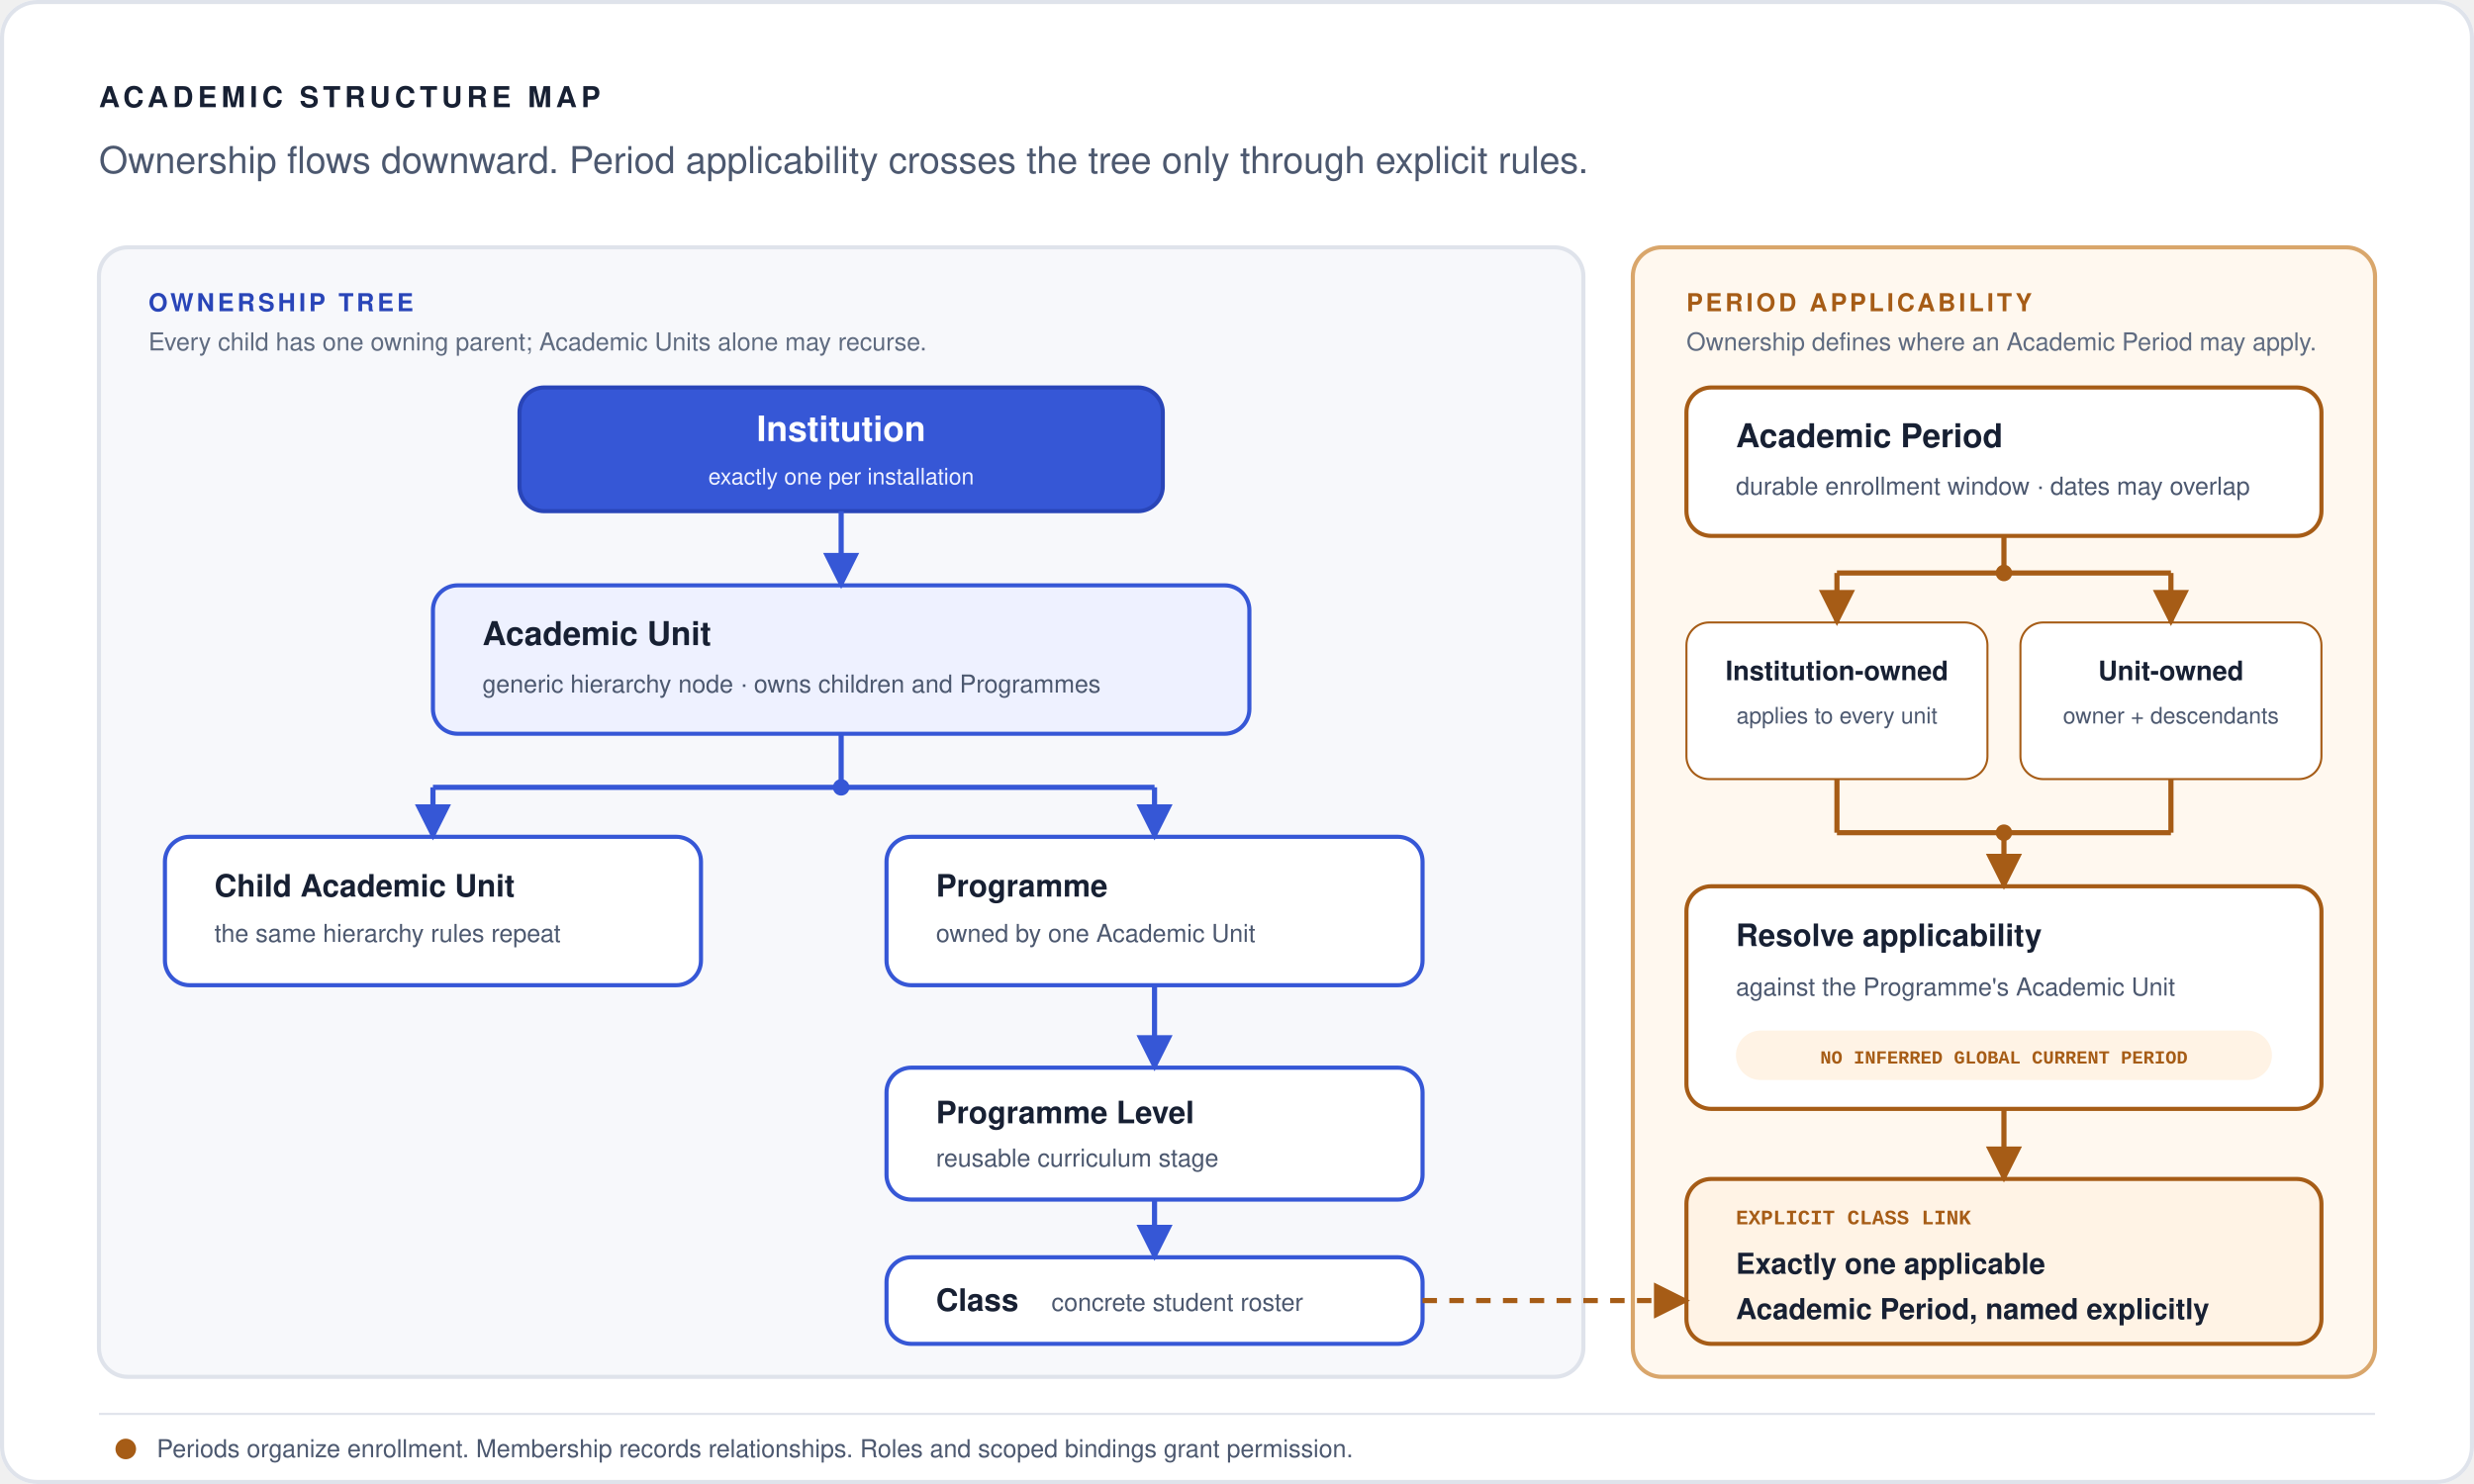
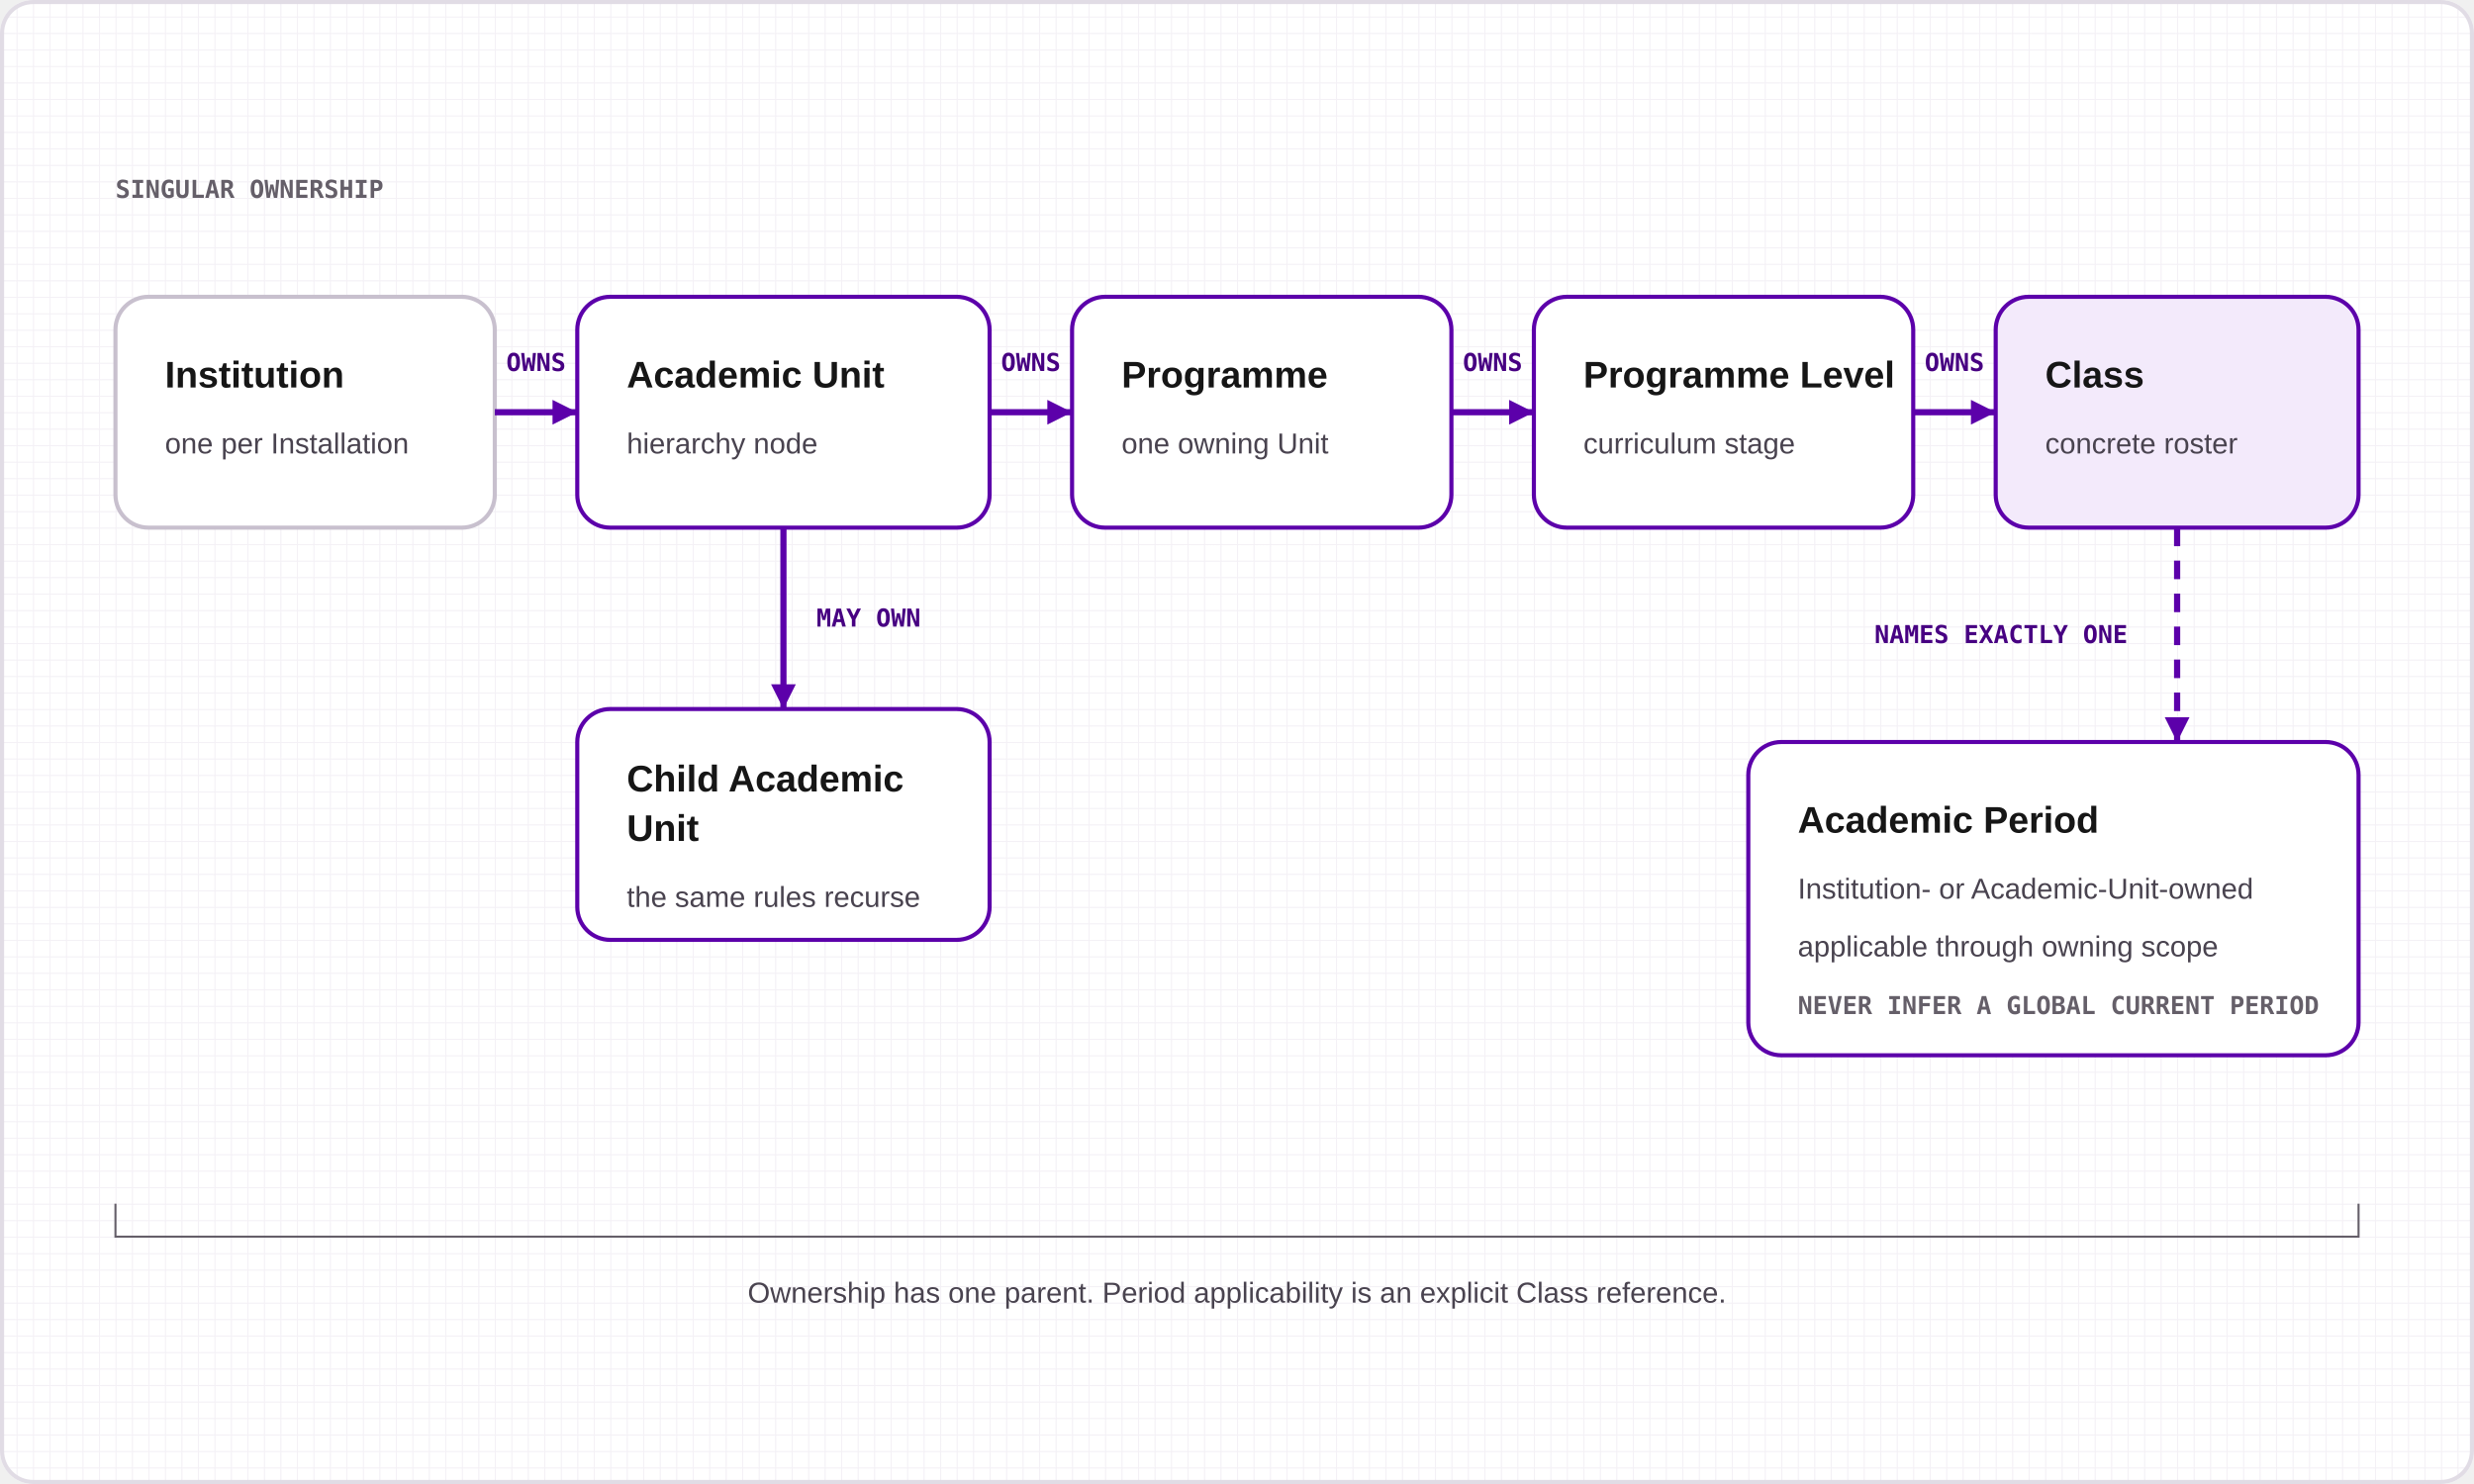
<svg xmlns="http://www.w3.org/2000/svg" width="1200" height="720" viewBox="0 0 1200 720" role="img" aria-labelledby="title description">
  <defs>
-     <marker id="arrow-cobalt" viewBox="0 0 10 10" refX="9" refY="5" markerWidth="7" markerHeight="7" orient="auto-start-reverse">
-       <path d="M 0 0 L 10 5 L 0 10 z" fill="#3657d6" />
-     </marker>
-     <marker id="arrow-amber" viewBox="0 0 10 10" refX="9" refY="5" markerWidth="7" markerHeight="7" orient="auto-start-reverse">
-       <path d="M 0 0 L 10 5 L 0 10 z" fill="#a65c16" />
+     <pattern id="grid" width="8" height="8" patternUnits="userSpaceOnUse">
+       <path d="M 8 0 H 0 V 8" fill="none" stroke="#f4f1f6" stroke-width="1" />
+     </pattern>
+     <marker id="arrow-primary" viewBox="0 0 12 12" refX="12" refY="6" markerWidth="12" markerHeight="12" orient="auto" markerUnits="userSpaceOnUse">
+       <path d="M 0 0 L 12 6 L 0 12 Z" fill="#5c00aa" />
    </marker>
  </defs>
-   <rect width="1200" height="720" rx="18" fill="#ffffff" />
-   <rect x="1" y="1" width="1198" height="718" rx="17" fill="none" stroke="#dfe3eb" stroke-width="2" />
-   <text x="48" y="52" fill="#172033" font-family="Avenir Next, Segoe UI, Helvetica, Arial, sans-serif" font-size="14" font-weight="750" letter-spacing="2.1">ACADEMIC STRUCTURE MAP</text>
-   <text x="48" y="84" fill="#4c586f" font-family="Avenir Next, Segoe UI, Helvetica, Arial, sans-serif" font-size="18">Ownership flows downward. Period applicability crosses the tree only through explicit rules.</text>
-   <rect x="48" y="120" width="720" height="548" rx="14" fill="#f7f8fb" stroke="#dfe3eb" stroke-width="2" />
-   <text x="72" y="151" fill="#2945b8" font-family="Avenir Next, Segoe UI, Helvetica, Arial, sans-serif" font-size="12" font-weight="800" letter-spacing="1.5">OWNERSHIP TREE</text>
-   <text x="72" y="170" fill="#5f6b80" font-family="Avenir Next, Segoe UI, Helvetica, Arial, sans-serif" font-size="12">Every child has one owning parent; Academic Units alone may recurse.</text>
-   <rect x="252" y="188" width="312" height="60" rx="12" fill="#3657d6" stroke="#2945b8" stroke-width="2" />
-   <text x="408" y="214" text-anchor="middle" fill="#ffffff" font-family="Avenir Next, Segoe UI, Helvetica, Arial, sans-serif" font-size="17" font-weight="800">Institution</text>
-   <text x="408" y="235" text-anchor="middle" fill="#eef1ff" font-family="Avenir Next, Segoe UI, Helvetica, Arial, sans-serif" font-size="11">exactly one per installation</text>
-   <rect x="210" y="284" width="396" height="72" rx="12" fill="#eef1ff" stroke="#3657d6" stroke-width="2" />
-   <text x="234" y="313" fill="#172033" font-family="Avenir Next, Segoe UI, Helvetica, Arial, sans-serif" font-size="16" font-weight="800">Academic Unit</text>
-   <text x="234" y="336" fill="#4c586f" font-family="Avenir Next, Segoe UI, Helvetica, Arial, sans-serif" font-size="12">generic hierarchy node · owns children and Programmes</text>
-   <rect x="80" y="406" width="260" height="72" rx="12" fill="#ffffff" stroke="#3657d6" stroke-width="2" />
-   <text x="104" y="435" fill="#172033" font-family="Avenir Next, Segoe UI, Helvetica, Arial, sans-serif" font-size="15" font-weight="750">Child Academic Unit</text>
-   <text x="104" y="457" fill="#4c586f" font-family="Avenir Next, Segoe UI, Helvetica, Arial, sans-serif" font-size="12">the same hierarchy rules repeat</text>
-   <rect x="430" y="406" width="260" height="72" rx="12" fill="#ffffff" stroke="#3657d6" stroke-width="2" />
-   <text x="454" y="435" fill="#172033" font-family="Avenir Next, Segoe UI, Helvetica, Arial, sans-serif" font-size="15" font-weight="750">Programme</text>
-   <text x="454" y="457" fill="#4c586f" font-family="Avenir Next, Segoe UI, Helvetica, Arial, sans-serif" font-size="12">owned by one Academic Unit</text>
-   <rect x="430" y="518" width="260" height="64" rx="12" fill="#ffffff" stroke="#3657d6" stroke-width="2" />
-   <text x="454" y="545" fill="#172033" font-family="Avenir Next, Segoe UI, Helvetica, Arial, sans-serif" font-size="15" font-weight="750">Programme Level</text>
-   <text x="454" y="566" fill="#4c586f" font-family="Avenir Next, Segoe UI, Helvetica, Arial, sans-serif" font-size="12">reusable curriculum stage</text>
-   <rect x="430" y="610" width="260" height="42" rx="12" fill="#ffffff" stroke="#3657d6" stroke-width="2" />
-   <text x="454" y="636" fill="#172033" font-family="Avenir Next, Segoe UI, Helvetica, Arial, sans-serif" font-size="15" font-weight="800">Class</text>
-   <text x="510" y="636" fill="#4c586f" font-family="Avenir Next, Segoe UI, Helvetica, Arial, sans-serif" font-size="12">concrete student roster</text>
-   <path d="M 408 248 V 284" fill="none" stroke="#3657d6" stroke-width="2.5" marker-end="url(#arrow-cobalt)" />
-   <path d="M 408 356 V 382 M 210 382 H 560" fill="none" stroke="#3657d6" stroke-width="2.5" />
-   <circle cx="408" cy="382" r="4" fill="#3657d6" />
-   <path d="M 210 382 V 406" fill="none" stroke="#3657d6" stroke-width="2.5" marker-end="url(#arrow-cobalt)" />
-   <path d="M 560 382 V 406" fill="none" stroke="#3657d6" stroke-width="2.5" marker-end="url(#arrow-cobalt)" />
-   <path d="M 560 478 V 518" fill="none" stroke="#3657d6" stroke-width="2.5" marker-end="url(#arrow-cobalt)" />
-   <path d="M 560 582 V 610" fill="none" stroke="#3657d6" stroke-width="2.5" marker-end="url(#arrow-cobalt)" />
-   <rect x="792" y="120" width="360" height="548" rx="14" fill="#fff8ef" stroke="#d9a66b" stroke-width="2" />
-   <text x="818" y="151" fill="#a65c16" font-family="Avenir Next, Segoe UI, Helvetica, Arial, sans-serif" font-size="12" font-weight="800" letter-spacing="1.5">PERIOD APPLICABILITY</text>
-   <text x="818" y="170" fill="#5f6b80" font-family="Avenir Next, Segoe UI, Helvetica, Arial, sans-serif" font-size="12">Ownership defines where an Academic Period may apply.</text>
-   <rect x="818" y="188" width="308" height="72" rx="12" fill="#ffffff" stroke="#a65c16" stroke-width="2" />
-   <text x="842" y="217" fill="#172033" font-family="Avenir Next, Segoe UI, Helvetica, Arial, sans-serif" font-size="16" font-weight="800">Academic Period</text>
-   <text x="842" y="240" fill="#4c586f" font-family="Avenir Next, Segoe UI, Helvetica, Arial, sans-serif" font-size="12">durable enrollment window · dates may overlap</text>
-   <rect x="818" y="302" width="146" height="76" rx="11" fill="#ffffff" stroke="#a65c16" />
-   <text x="891" y="330" text-anchor="middle" fill="#172033" font-family="Avenir Next, Segoe UI, Helvetica, Arial, sans-serif" font-size="13" font-weight="750">Institution-owned</text>
-   <text x="891" y="351" text-anchor="middle" fill="#4c586f" font-family="Avenir Next, Segoe UI, Helvetica, Arial, sans-serif" font-size="11">applies to every unit</text>
-   <rect x="980" y="302" width="146" height="76" rx="11" fill="#ffffff" stroke="#a65c16" />
-   <text x="1053" y="330" text-anchor="middle" fill="#172033" font-family="Avenir Next, Segoe UI, Helvetica, Arial, sans-serif" font-size="13" font-weight="750">Unit-owned</text>
-   <text x="1053" y="351" text-anchor="middle" fill="#4c586f" font-family="Avenir Next, Segoe UI, Helvetica, Arial, sans-serif" font-size="11">owner + descendants</text>
-   <rect x="818" y="430" width="308" height="108" rx="12" fill="#ffffff" stroke="#a65c16" stroke-width="2" />
-   <text x="842" y="459" fill="#172033" font-family="Avenir Next, Segoe UI, Helvetica, Arial, sans-serif" font-size="15" font-weight="800">Resolve applicability</text>
-   <text x="842" y="483" fill="#4c586f" font-family="Avenir Next, Segoe UI, Helvetica, Arial, sans-serif" font-size="12">against the Programme's Academic Unit</text>
-   <rect x="842" y="500" width="260" height="24" rx="12" fill="#fff3e5" />
-   <text x="972" y="516" text-anchor="middle" fill="#a65c16" font-family="SFMono-Regular, Consolas, Liberation Mono, monospace" font-size="9" font-weight="750">NO INFERRED GLOBAL CURRENT PERIOD</text>
-   <rect x="818" y="572" width="308" height="80" rx="12" fill="#fff3e5" stroke="#a65c16" stroke-width="2" />
-   <text x="842" y="594" fill="#a65c16" font-family="SFMono-Regular, Consolas, Liberation Mono, monospace" font-size="10" font-weight="800">EXPLICIT CLASS LINK</text>
-   <text x="842" y="618" fill="#172033" font-family="Avenir Next, Segoe UI, Helvetica, Arial, sans-serif" font-size="14" font-weight="800">Exactly one applicable</text>
-   <text x="842" y="640" fill="#172033" font-family="Avenir Next, Segoe UI, Helvetica, Arial, sans-serif" font-size="14" font-weight="800">Academic Period, named explicitly</text>
-   <path d="M 972 260 V 278 M 891 278 H 1053" fill="none" stroke="#a65c16" stroke-width="2.5" />
-   <circle cx="972" cy="278" r="4" fill="#a65c16" />
-   <path d="M 891 278 V 302" fill="none" stroke="#a65c16" stroke-width="2.5" marker-end="url(#arrow-amber)" />
-   <path d="M 1053 278 V 302" fill="none" stroke="#a65c16" stroke-width="2.5" marker-end="url(#arrow-amber)" />
-   <path d="M 891 378 V 404 M 1053 378 V 404 M 891 404 H 1053 M 972 404 V 430" fill="none" stroke="#a65c16" stroke-width="2.5" marker-end="url(#arrow-amber)" />
-   <circle cx="972" cy="404" r="4" fill="#a65c16" />
-   <path d="M 972 538 V 572" fill="none" stroke="#a65c16" stroke-width="2.5" marker-end="url(#arrow-amber)" />
-   <path d="M 690 631 H 818" fill="none" stroke="#a65c16" stroke-width="2.5" stroke-dasharray="7 6" marker-end="url(#arrow-amber)" />
-   <path d="M 48 686 H 1152" stroke="#dfe3eb" />
-   <circle cx="61" cy="703" r="5" fill="#a65c16" />
-   <text x="76" y="707" fill="#4c586f" font-family="Avenir Next, Segoe UI, Helvetica, Arial, sans-serif" font-size="12">Periods organize enrollment. Membership records relationships. Roles and scoped bindings grant permission.</text>
+   <rect width="1200" height="720" rx="16" fill="#ffffff" />
+   <rect x="1" y="1" width="1198" height="718" rx="15" fill="url(#grid)" stroke="#e1dce5" stroke-width="2" />
+   <text x="56" y="96" fill="#655f69" font-family="IBM Plex Mono, Consolas, monospace" font-size="12" font-weight="600">SINGULAR OWNERSHIP</text>
+   <rect x="56" y="144" width="184" height="112" rx="16" fill="#ffffff" stroke="#c8c0ce" stroke-width="2" />
+   <text x="80" y="188" fill="#161616" font-family="IBM Plex Sans, Segoe UI, Arial, sans-serif" font-size="18" font-weight="600">Institution</text>
+   <text x="80" y="220" fill="#49434f" font-family="IBM Plex Sans, Segoe UI, Arial, sans-serif" font-size="14">one per Installation</text>
+   <path d="M 240 200 H 280" fill="none" stroke="#5c00aa" stroke-width="3" marker-end="url(#arrow-primary)" />
+   <text x="260" y="180" text-anchor="middle" fill="#470082" font-family="IBM Plex Mono, Consolas, monospace" font-size="12" font-weight="600">OWNS</text>
+   <rect x="280" y="144" width="200" height="112" rx="16" fill="#ffffff" stroke="#5c00aa" stroke-width="2" />
+   <text x="304" y="188" fill="#161616" font-family="IBM Plex Sans, Segoe UI, Arial, sans-serif" font-size="18" font-weight="600">Academic Unit</text>
+   <text x="304" y="220" fill="#49434f" font-family="IBM Plex Sans, Segoe UI, Arial, sans-serif" font-size="14">hierarchy node</text>
+   <path d="M 480 200 H 520" fill="none" stroke="#5c00aa" stroke-width="3" marker-end="url(#arrow-primary)" />
+   <text x="500" y="180" text-anchor="middle" fill="#470082" font-family="IBM Plex Mono, Consolas, monospace" font-size="12" font-weight="600">OWNS</text>
+   <rect x="520" y="144" width="184" height="112" rx="16" fill="#ffffff" stroke="#5c00aa" stroke-width="2" />
+   <text x="544" y="188" fill="#161616" font-family="IBM Plex Sans, Segoe UI, Arial, sans-serif" font-size="18" font-weight="600">Programme</text>
+   <text x="544" y="220" fill="#49434f" font-family="IBM Plex Sans, Segoe UI, Arial, sans-serif" font-size="14">one owning Unit</text>
+   <path d="M 704 200 H 744" fill="none" stroke="#5c00aa" stroke-width="3" marker-end="url(#arrow-primary)" />
+   <text x="724" y="180" text-anchor="middle" fill="#470082" font-family="IBM Plex Mono, Consolas, monospace" font-size="12" font-weight="600">OWNS</text>
+   <rect x="744" y="144" width="184" height="112" rx="16" fill="#ffffff" stroke="#5c00aa" stroke-width="2" />
+   <text x="768" y="188" fill="#161616" font-family="IBM Plex Sans, Segoe UI, Arial, sans-serif" font-size="18" font-weight="600">Programme Level</text>
+   <text x="768" y="220" fill="#49434f" font-family="IBM Plex Sans, Segoe UI, Arial, sans-serif" font-size="14">curriculum stage</text>
+   <path d="M 928 200 H 968" fill="none" stroke="#5c00aa" stroke-width="3" marker-end="url(#arrow-primary)" />
+   <text x="948" y="180" text-anchor="middle" fill="#470082" font-family="IBM Plex Mono, Consolas, monospace" font-size="12" font-weight="600">OWNS</text>
+   <rect x="968" y="144" width="176" height="112" rx="16" fill="#f3eafb" stroke="#5c00aa" stroke-width="2" />
+   <text x="992" y="188" fill="#161616" font-family="IBM Plex Sans, Segoe UI, Arial, sans-serif" font-size="18" font-weight="600">Class</text>
+   <text x="992" y="220" fill="#49434f" font-family="IBM Plex Sans, Segoe UI, Arial, sans-serif" font-size="14">concrete roster</text>
+   <path d="M 380 256 V 344" fill="none" stroke="#5c00aa" stroke-width="3" marker-end="url(#arrow-primary)" />
+   <text x="396" y="304" fill="#470082" font-family="IBM Plex Mono, Consolas, monospace" font-size="12" font-weight="600">MAY OWN</text>
+   <rect x="280" y="344" width="200" height="112" rx="16" fill="#ffffff" stroke="#5c00aa" stroke-width="2" />
+   <text x="304" y="384" fill="#161616" font-family="IBM Plex Sans, Segoe UI, Arial, sans-serif" font-size="18" font-weight="600">Child Academic</text>
+   <text x="304" y="408" fill="#161616" font-family="IBM Plex Sans, Segoe UI, Arial, sans-serif" font-size="18" font-weight="600">Unit</text>
+   <text x="304" y="440" fill="#49434f" font-family="IBM Plex Sans, Segoe UI, Arial, sans-serif" font-size="14">the same rules recurse</text>
+   <path d="M 1056 256 V 360" fill="none" stroke="#5c00aa" stroke-width="3" stroke-dasharray="9 7" marker-end="url(#arrow-primary)" />
+   <text x="1032" y="312" text-anchor="end" fill="#470082" font-family="IBM Plex Mono, Consolas, monospace" font-size="12" font-weight="600">NAMES EXACTLY ONE</text>
+   <rect x="848" y="360" width="296" height="152" rx="16" fill="#ffffff" stroke="#5c00aa" stroke-width="2" />
+   <text x="872" y="404" fill="#161616" font-family="IBM Plex Sans, Segoe UI, Arial, sans-serif" font-size="18" font-weight="600">Academic Period</text>
+   <text x="872" y="436" fill="#49434f" font-family="IBM Plex Sans, Segoe UI, Arial, sans-serif" font-size="14">Institution- or Academic-Unit-owned</text>
+   <text x="872" y="464" fill="#49434f" font-family="IBM Plex Sans, Segoe UI, Arial, sans-serif" font-size="14">applicable through owning scope</text>
+   <text x="872" y="492" fill="#655f69" font-family="IBM Plex Mono, Consolas, monospace" font-size="12" font-weight="600">NEVER INFER A GLOBAL CURRENT PERIOD</text>
+   <path d="M 56 584 V 600 H 1144 V 584" fill="none" stroke="#655f69" stroke-width="1" />
+   <text x="600" y="632" text-anchor="middle" fill="#49434f" font-family="IBM Plex Sans, Segoe UI, Arial, sans-serif" font-size="14">Ownership has one parent. Period applicability is an explicit Class reference.</text>
</svg>
